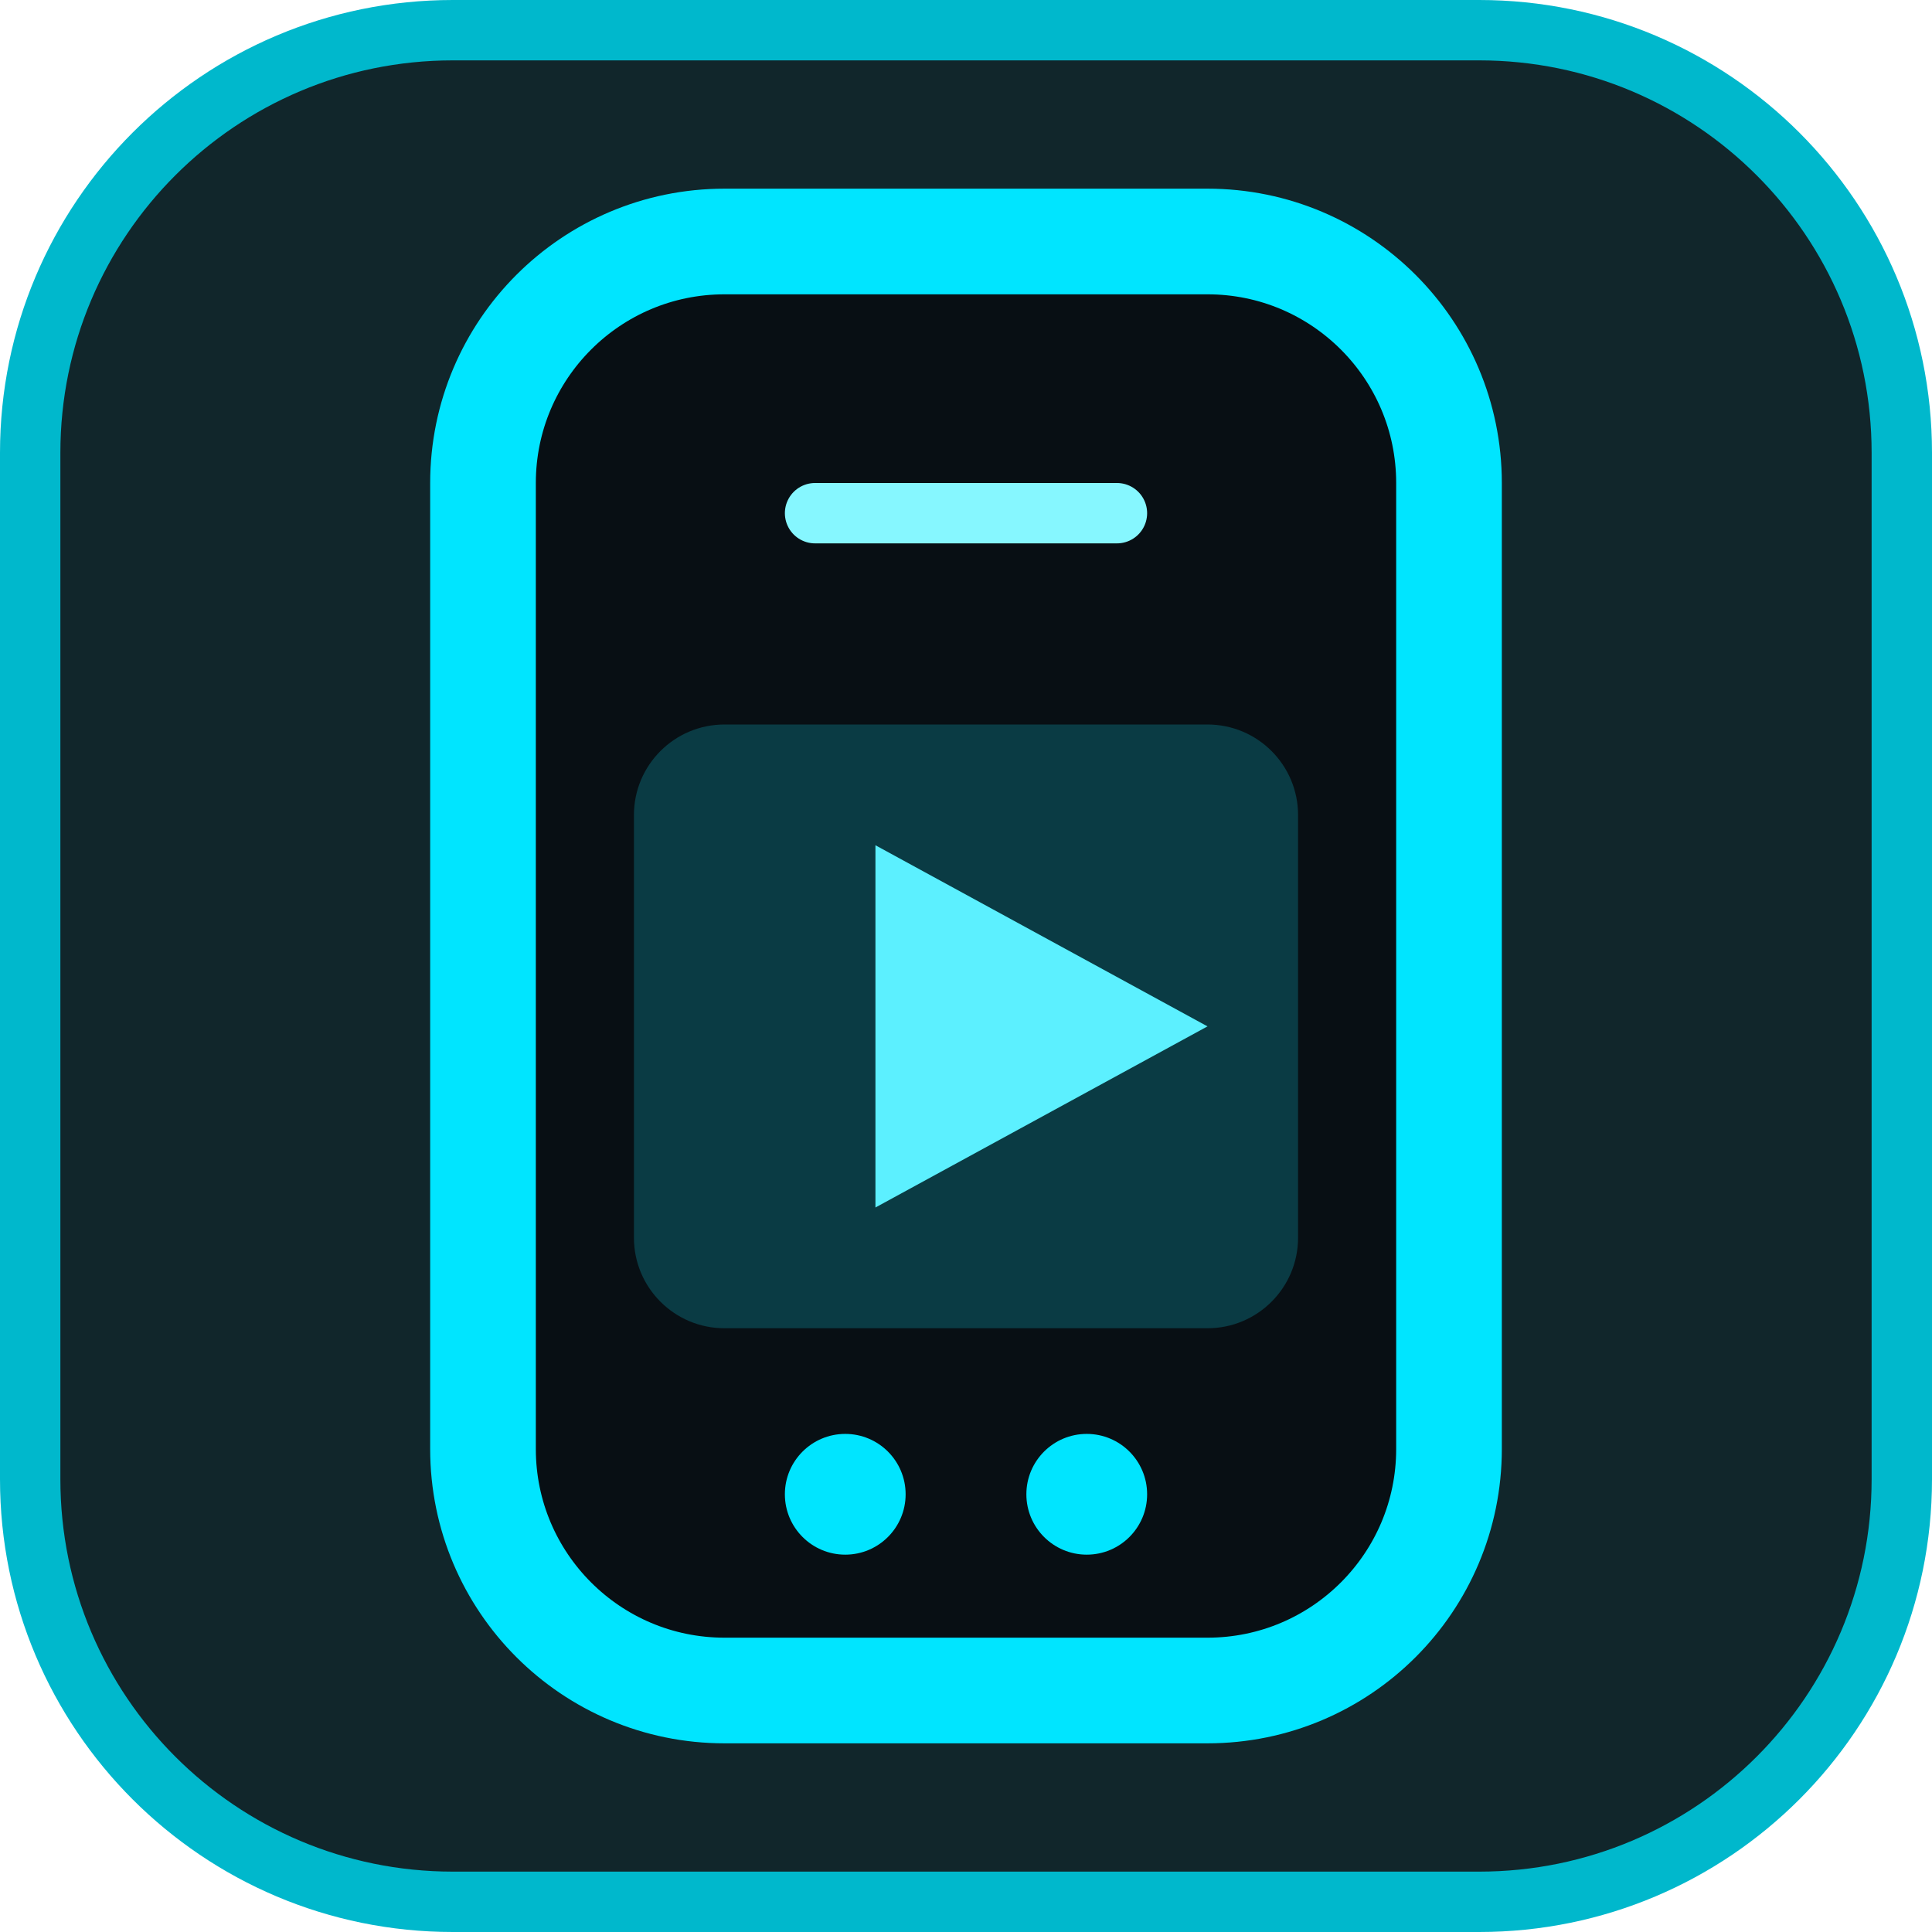
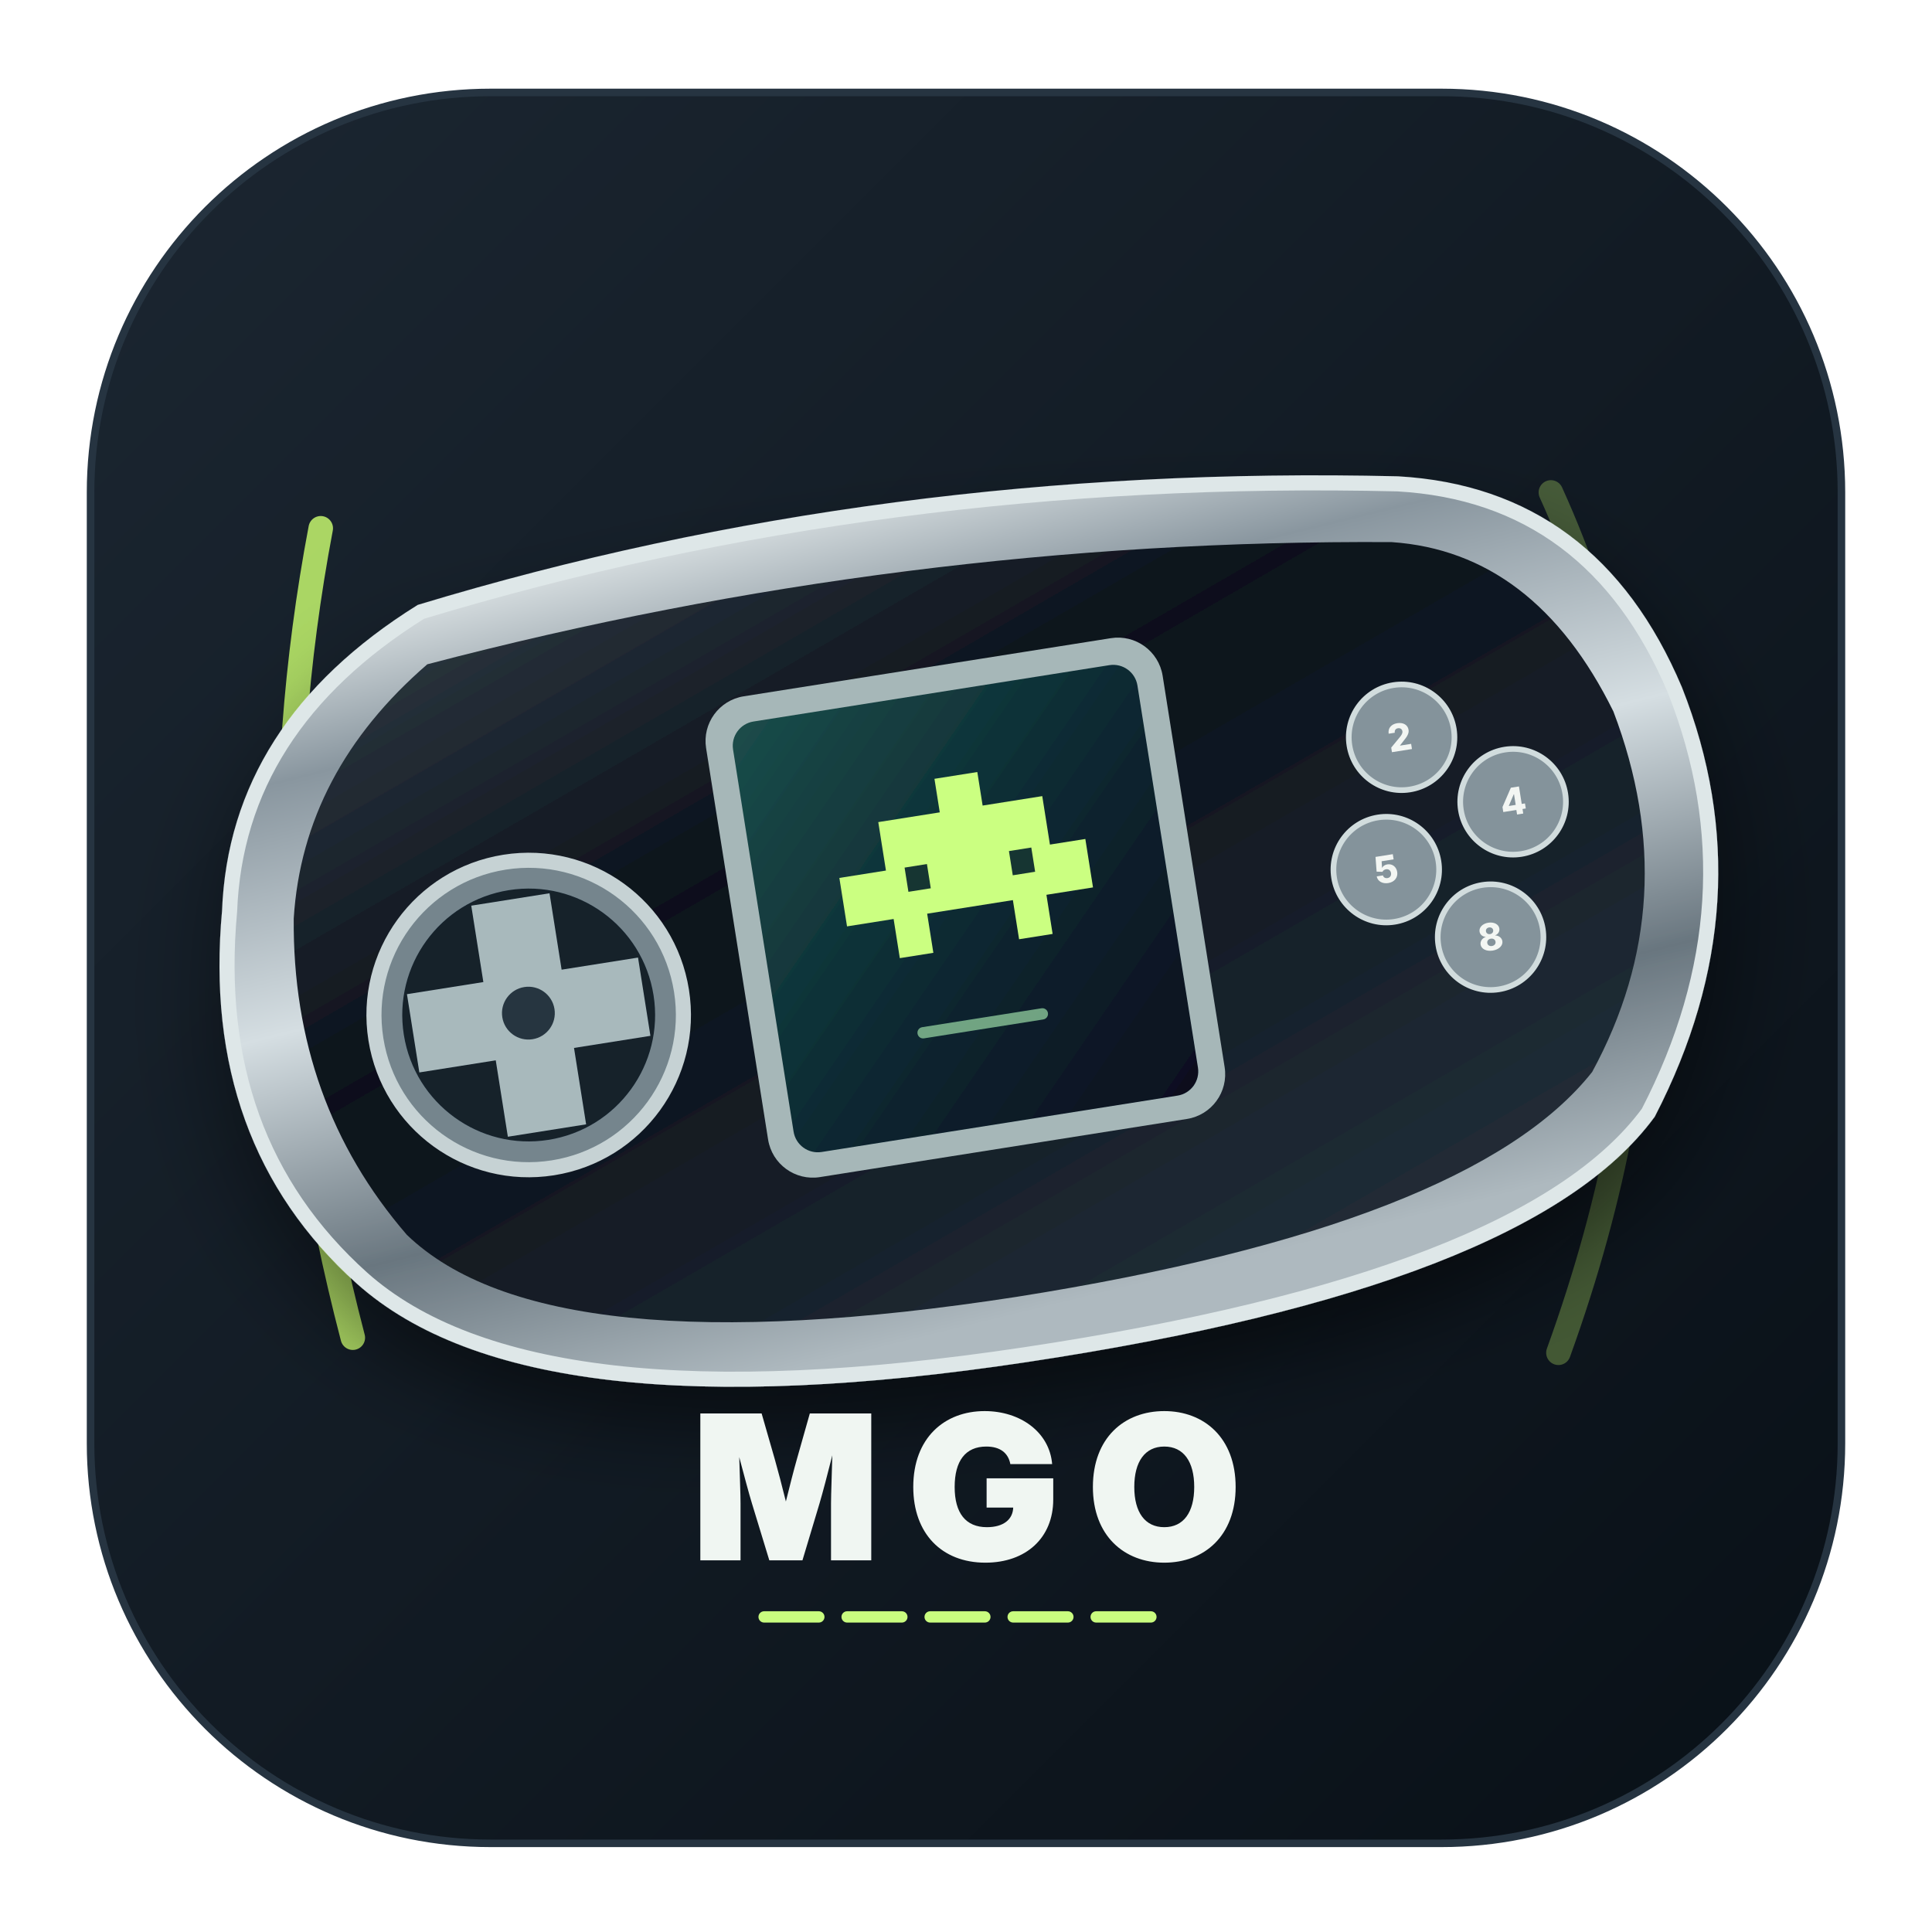
- <svg xmlns="http://www.w3.org/2000/svg" width="64" height="64" viewBox="0 0 64 64" role="img" aria-label="MGO favicon">
+ <svg xmlns="http://www.w3.org/2000/svg" width="1024" height="1024" viewBox="0 0 1024 1024">
  <defs>
-     <linearGradient id="cyan" x1="0" x2="1" y1="0" y2="1">
-       <stop stop-color="#5CF0FF" />
-       <stop offset="1" stop-color="#00B8CC" />
+     <linearGradient id="metal" x1="0%" x2="15%" y1="0%" y2="100%">
+       <stop stop-color="#F1F6F6" />
+       <stop offset=".21" stop-color="#89969F" />
+       <stop offset=".49" stop-color="#D5DEE2" />
+       <stop offset=".77" stop-color="#69767F" />
+       <stop offset="1" stop-color="#AEB9BF" />
    </linearGradient>
-     <linearGradient id="glass" x1="0" x2="1" y1="0" y2="1">
-       <stop stop-color="#293D48" />
-       <stop offset=".42" stop-color="#101923" />
-       <stop offset="1" stop-color="#080E15" />
+     <linearGradient id="metal2" x1="0" x2="1" y1="0" y2="1">
+       <stop stop-color="#DDE8EA" />
+       <stop offset=".45" stop-color="#8B9AA4" />
+       <stop offset="1" stop-color="#54616D" />
    </linearGradient>
-     <linearGradient id="phone" x1="0" x2="1" y1="0" y2=".4">
-       <stop stop-color="#5C6C75" />
-       <stop offset=".28" stop-color="#1A2730" />
-       <stop offset=".85" stop-color="#10171D" />
-       <stop offset="1" stop-color="#4B5A62" />
+     <linearGradient id="qdFace" x1="0" x2=".7" y1="0" y2="1">
+       <stop stop-color="#2E3942" />
+       <stop offset=".4" stop-color="#0B111A" />
+       <stop offset="1" stop-color="#202C36" />
    </linearGradient>
-     <linearGradient id="lcd" x1="0" x2=".8" y1="0" y2="1">
-       <stop stop-color="#195B65" />
-       <stop offset="1" stop-color="#06161F" />
+     <linearGradient id="black" x1="0" x2="1" y1="0" y2="1">
+       <stop stop-color="#434C55" />
+       <stop offset=".24" stop-color="#161C26" />
+       <stop offset=".78" stop-color="#070D16" />
+       <stop offset="1" stop-color="#2F3740" />
    </linearGradient>
-     <radialGradient id="halo">
-       <stop stop-color="#00E5FF" stop-opacity=".20" />
-       <stop offset=".65" stop-color="#00E5FF" stop-opacity=".05" />
-       <stop offset="1" stop-color="#00E5FF" stop-opacity="0" />
-     </radialGradient>
-     <pattern id="dots" width="20" height="20" patternUnits="userSpaceOnUse">
-       <circle cx="1.5" cy="1.5" r="1" fill="#00E5FF" opacity=".15" />
-     </pattern>
-     <filter id="soft">
-       <feGaussianBlur stdDeviation="9" />
+     <linearGradient id="screen" x1="0" x2="1" y1="0" y2="1">
+       <stop stop-color="#1B4D4A" />
+       <stop offset=".6" stop-color="#09232E" />
+       <stop offset="1" stop-color="#070F1E" />
+     </linearGradient>
+     <linearGradient id="lcd" x1="0" x2="1" y1="0" y2="1">
+       <stop stop-color="#52664B" />
+       <stop offset=".4" stop-color="#B0C7A0" />
+       <stop offset="1" stop-color="#5D735F" />
+     </linearGradient>
+     <linearGradient id="lime" x1="0" x2="1" y1="0" y2="1">
+       <stop stop-color="#EBFF9B" />
+       <stop offset=".42" stop-color="#C4F66D" />
+       <stop offset="1" stop-color="#78DCA2" />
+     </linearGradient>
+     <linearGradient id="back" x1="0" x2="1" y1="0" y2="1">
+       <stop stop-color="#1B2631" />
+       <stop offset="1" stop-color="#091017" />
+     </linearGradient>
+     <filter id="shadow" x="-35%" y="-50%" width="180%" height="220%">
+       <feDropShadow dx="0" dy="22" stdDeviation="24" flood-color="#000" flood-opacity=".48" />
    </filter>
+     <filter id="shine" x="-60%" y="-60%" width="220%" height="220%">
+       <feGaussianBlur stdDeviation="15" />
+     </filter>
+     <clipPath id="screenClip">
+       <rect x="655" y="220" width="440" height="468" rx="28" />
+     </clipPath>
  </defs>
-   <rect x="1" y="1" width="62" height="62" rx="14" fill="#11262B" stroke="#00B8CC" stroke-width="2" />
-   <rect x="16" y="8" width="32" height="48" rx="8" fill="#080F14" stroke="#00E5FF" stroke-width="3.5" />
-   <path d="M27 17h10" stroke="#86F7FF" stroke-width="2" stroke-linecap="round" />
-   <rect x="21" y="24" width="22" height="20" rx="3" fill="#0A3B44" />
-   <path d="M29 28v12l11-6z" fill="#5CF0FF" />
-   <circle cx="28" cy="49.5" r="2" fill="#00E5FF" />
-   <circle cx="36" cy="49.5" r="2" fill="#00E5FF" />
+   <g>
+     <rect x="48" y="49" width="928" height="928" rx="212" fill="url(#back)" stroke="#263441" stroke-width="4" />
+     <path d="M 170 280 Q 130 491 187 709" stroke="#C4F66D" stroke-width="13" fill="none" stroke-linecap="round" opacity=".85" />
+     <path d="M 822 261 Q 916 468 826 717" stroke="#C4F66D" stroke-width="13" fill="none" stroke-linecap="round" opacity=".30" />
+     <g filter="url(#shadow)" transform="rotate(-9 512 480)">
+       <path d="M 251 281 Q 505 246 773 295 Q 874 317 901 426 Q 927 543 852 645 Q 774 722 506 720 Q 241 718 165 625 Q 96 540 126 422 Q 145 326 251 281 Z" fill="url(#metal)" stroke="#DEE7E8" stroke-width="8" />
+       <path d="M 250 309 Q 510 283 765 325 Q 839 342 867 432 Q 889 537 826 619 Q 750 689 506 689 Q 254 688 192 606 Q 143 527 159 431 Q 176 355 250 309 Z" fill="url(#qdFace)" />
+       <rect x="389" y="352" width="245" height="258" rx="24" fill="#A6B7B8" />
+       <rect x="403" y="366" width="217" height="231" rx="13" fill="url(#screen)" />
+       <path d="M 473 429 h33 v-18 h23 v18 h32 v26 h19 v26 h-25 v21 h-18 v-21 h-46 v21 h-18 v-21 h-25 v-26 h25z" fill="#CBFF81" />
+       <rect x="483" y="455" width="12" height="13" fill="#163631" />
+       <rect x="539" y="455" width="12" height="13" fill="#163631" />
+       <rect x="476" y="540" width="70" height="6" rx="3" fill="#9CDCA6" opacity=".7" />
+       <circle cx="274" cy="501" r="82" fill="#74858D" stroke="#C6D2D4" stroke-width="8" />
+       <circle cx="274" cy="501" r="67" fill="#14212C" />
+       <path d="M 253 439 h42 v41 h41 v42 h-41 v41 h-42 v-41 h-41 v-42 h41z" fill="#A8B9BC" />
+       <circle cx="274" cy="500" r="14" fill="#263540" />
+       <g fill="#84939B" stroke="#D1DCDD" stroke-width="3">
+         <circle cx="754" cy="428" r="28" />
+         <circle cx="807" cy="471" r="28" />
+         <circle cx="735" cy="496" r="28" />
+         <circle cx="784" cy="540" r="28" />
+       </g>
+       <g fill="#F3F6F3" font-size="20" font-family="Inter,Arial" text-anchor="middle" font-weight="800">
+         <text x="753" y="435">2</text>
+         <text x="807" y="478">4</text>
+         <text x="735" y="503">5</text>
+         <text x="784" y="547">8</text>
+       </g>
+     </g>
+     <text x="512" y="827" text-anchor="middle" fill="#F0F6F2" font-family="Inter Display,Inter,Arial" font-weight="900" font-size="107" letter-spacing="16">MGO</text>
+     <g fill="#C9FC7F">
+       <rect x="402" y="854" width="35" height="6" rx="3" />
+       <rect x="446" y="854" width="35" height="6" rx="3" />
+       <rect x="490" y="854" width="35" height="6" rx="3" />
+       <rect x="534" y="854" width="35" height="6" rx="3" />
+       <rect x="578" y="854" width="35" height="6" rx="3" />
+     </g>
+   </g>
</svg>
